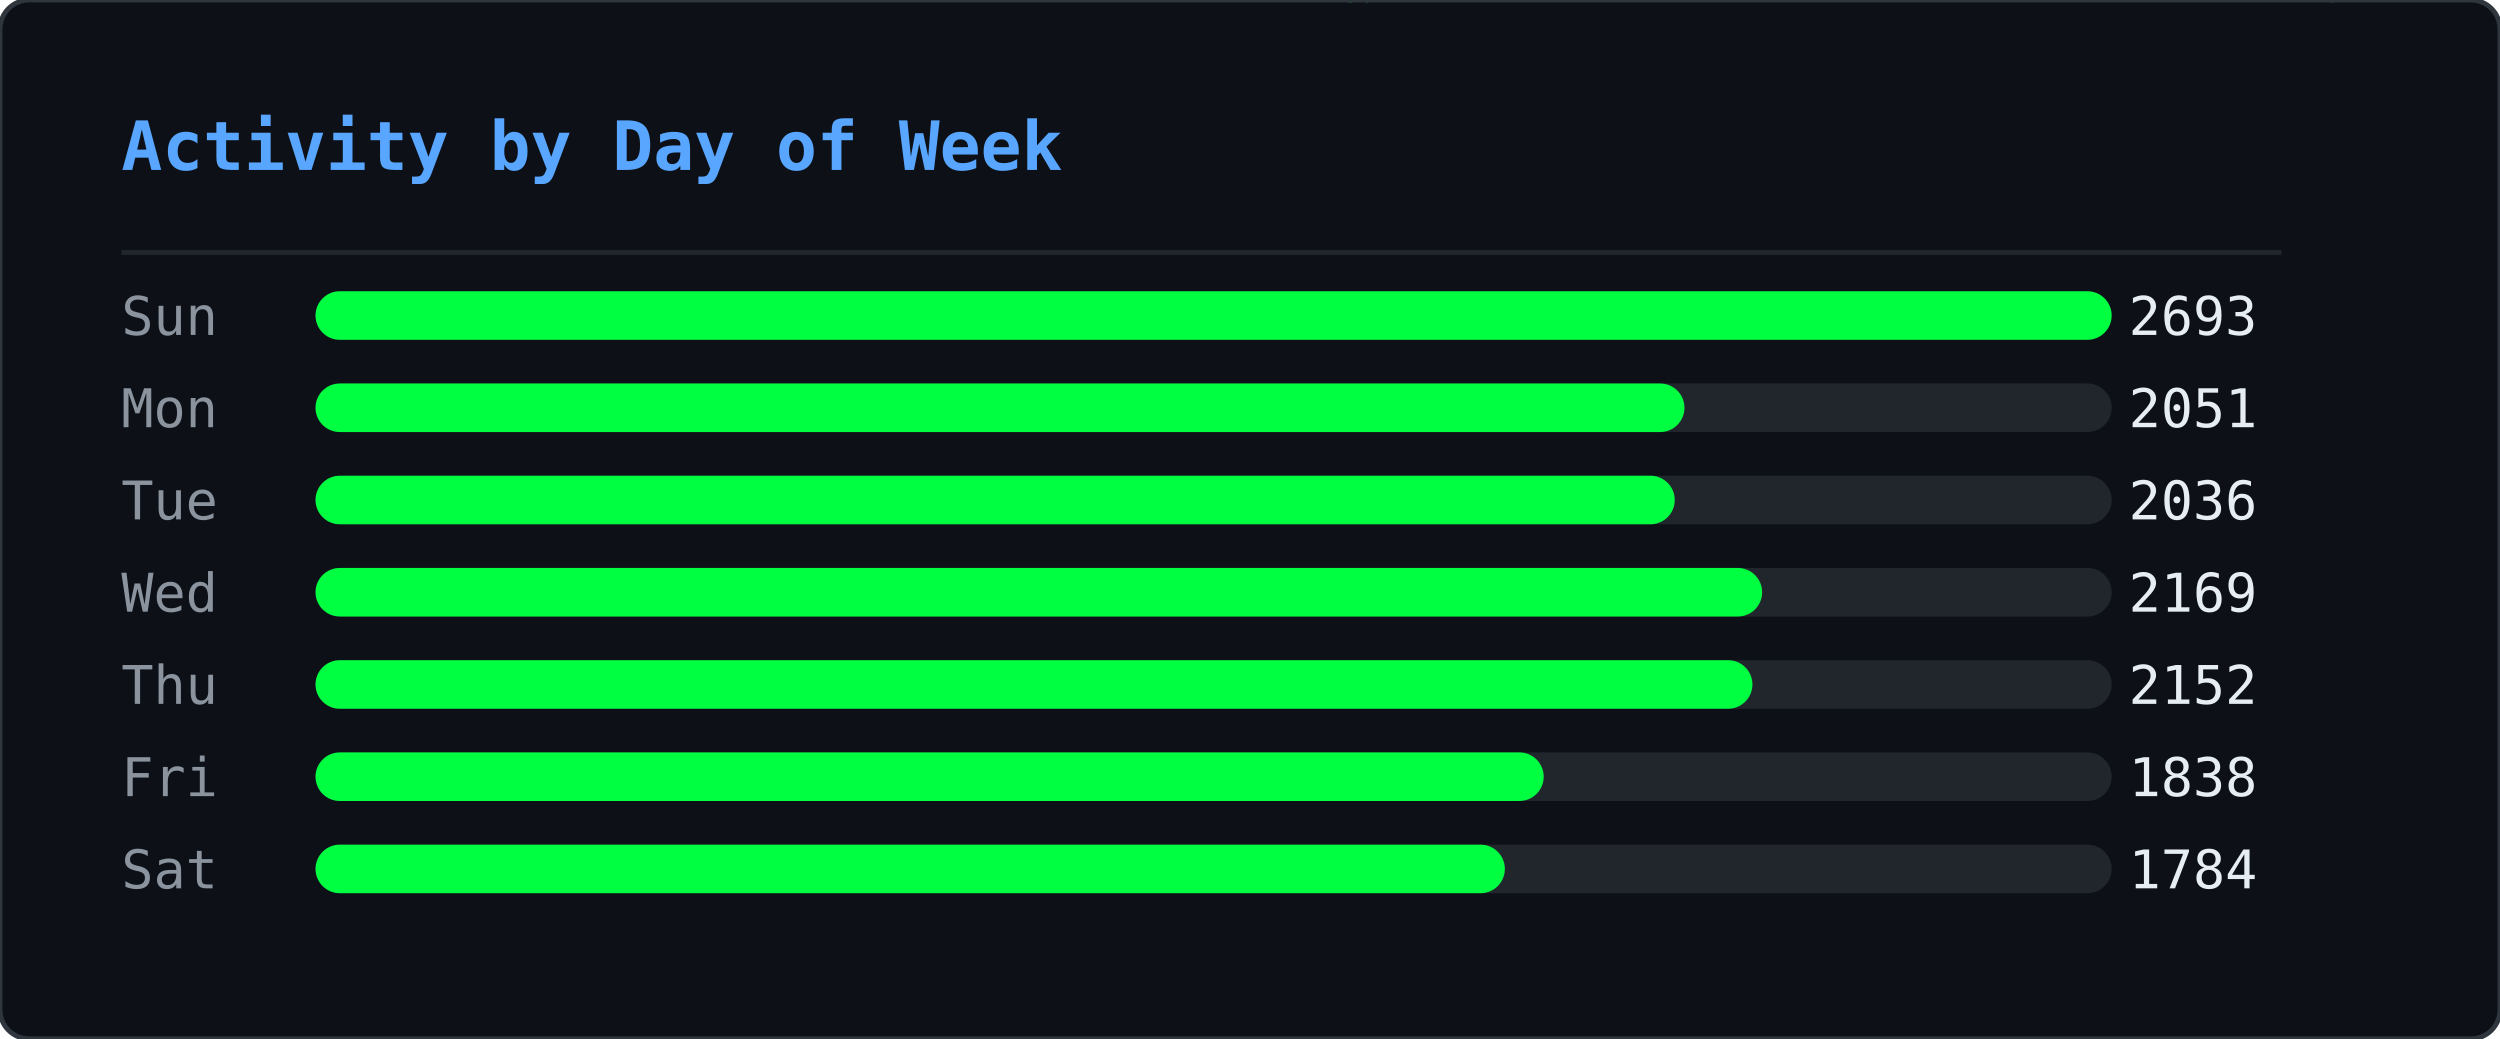
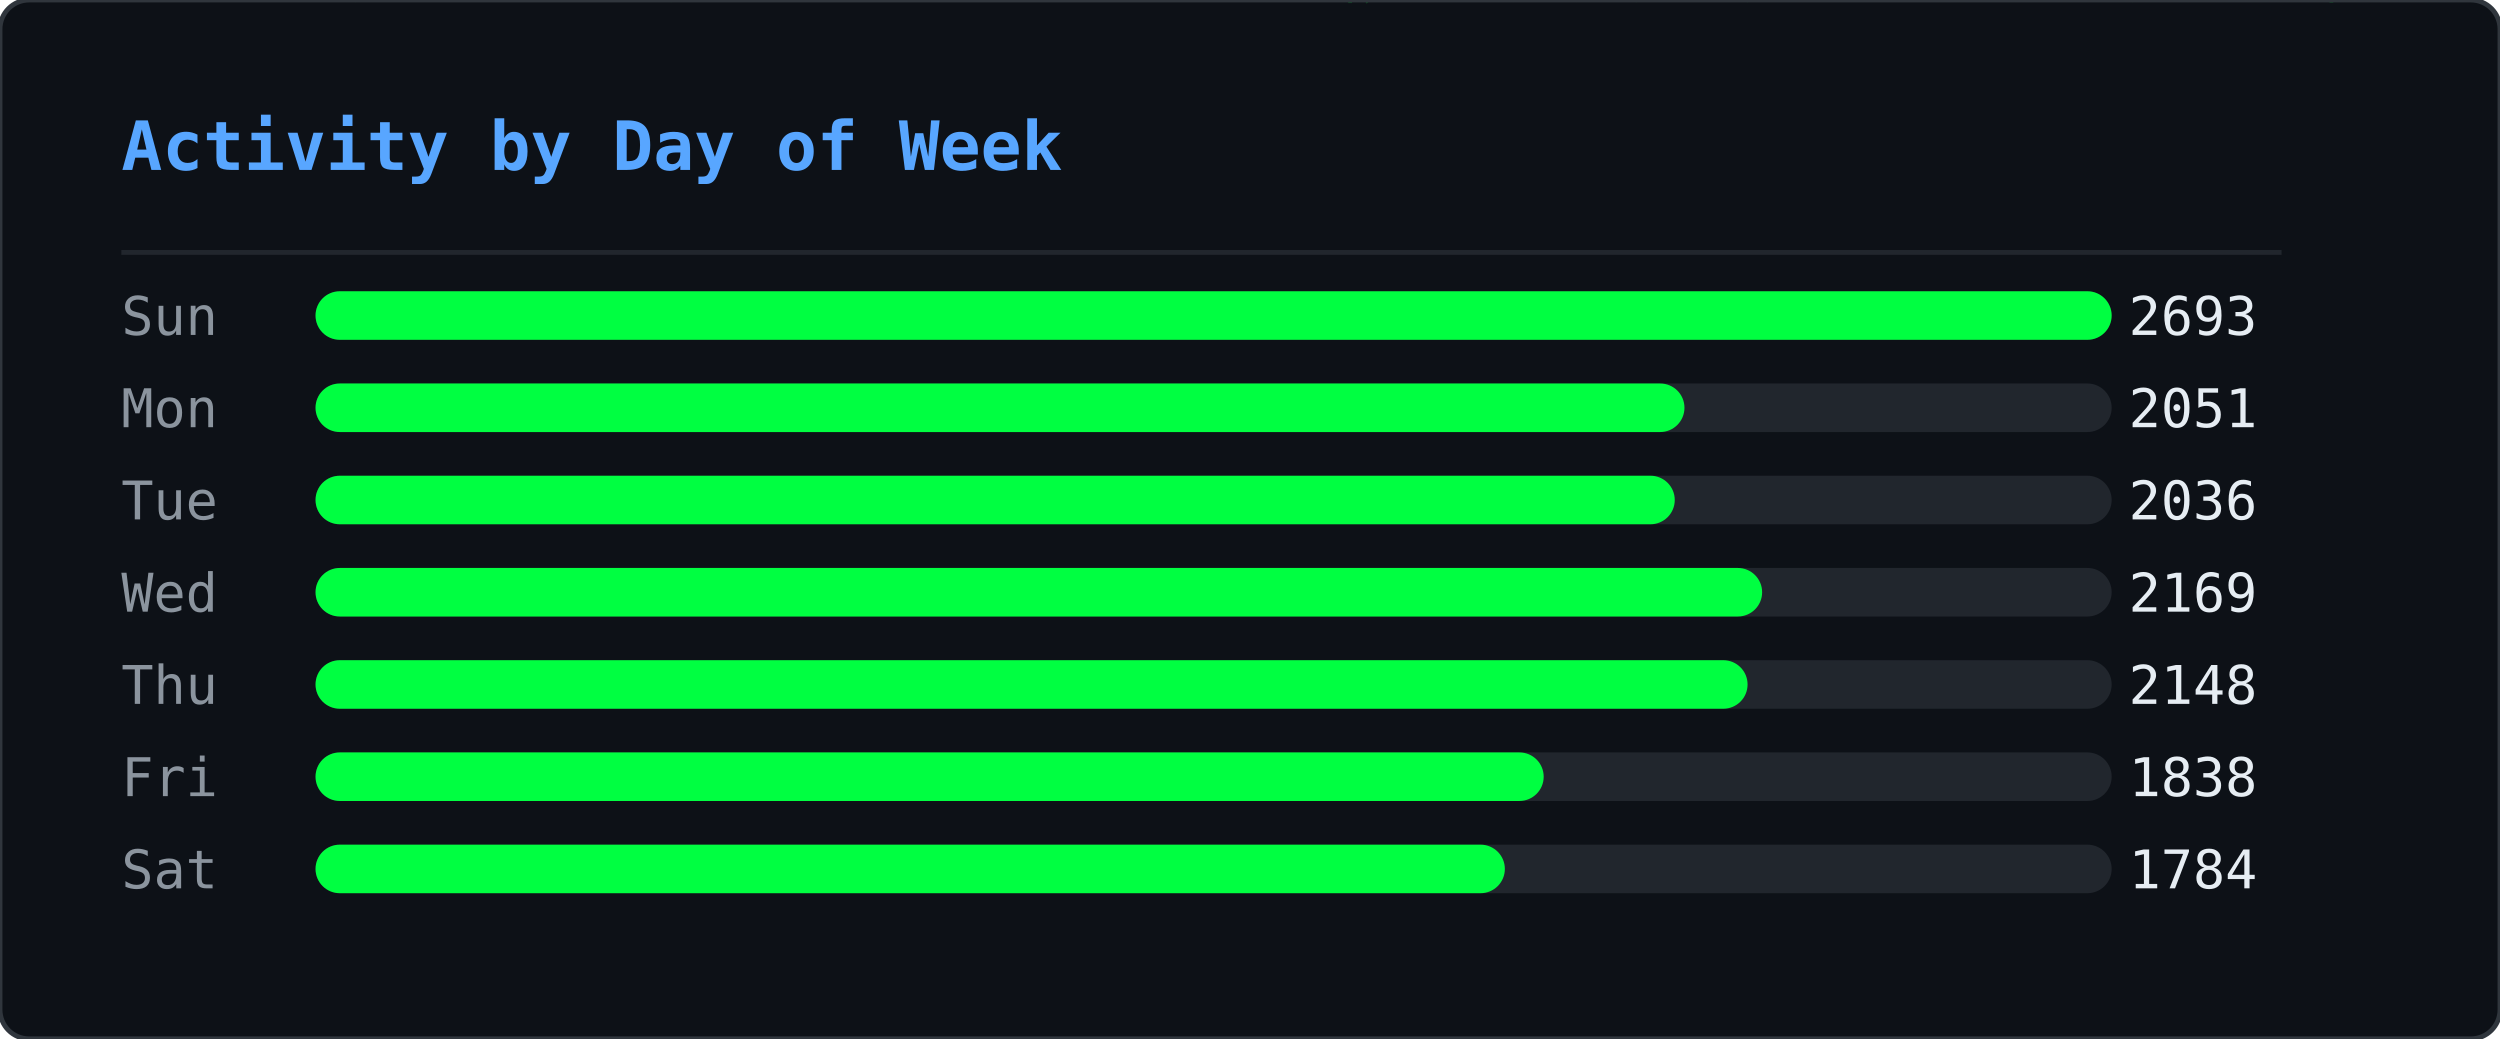
<svg xmlns="http://www.w3.org/2000/svg" width="515" height="214" viewBox="0 0 515 214">
  <defs>
    <clipPath id="ghm-clip">
      <rect width="515" height="214" rx="6" />
    </clipPath>
  </defs>
  <rect width="515" height="214" rx="6" fill="#0d1117" />
  <g clip-path="url(#ghm-clip)">
    <g opacity="0.22">
      <style>@keyframes ghm0{from{transform:translateY(-74px)}to{transform:translateY(228px)}}@keyframes ghm1{from{transform:translateY(-46px)}to{transform:translateY(228px)}}@keyframes ghm2{from{transform:translateY(-46px)}to{transform:translateY(228px)}}@keyframes ghm3{from{transform:translateY(-46px)}to{transform:translateY(228px)}}@keyframes ghm4{from{transform:translateY(-46px)}to{transform:translateY(228px)}}@keyframes ghm5{from{transform:translateY(-46px)}to{transform:translateY(228px)}}@keyframes ghm6{from{transform:translateY(-46px)}to{transform:translateY(228px)}}@keyframes ghm7{from{transform:translateY(-46px)}to{transform:translateY(228px)}}@keyframes ghm8{from{transform:translateY(-46px)}to{transform:translateY(228px)}}@keyframes ghm9{from{transform:translateY(-46px)}to{transform:translateY(228px)}}@keyframes ghm10{from{transform:translateY(-46px)}to{transform:translateY(228px)}}@keyframes ghm11{from{transform:translateY(-46px)}to{transform:translateY(228px)}}@keyframes ghm12{from{transform:translateY(-46px)}to{transform:translateY(228px)}}@keyframes ghm13{from{transform:translateY(-46px)}to{transform:translateY(228px)}}@keyframes ghm14{from{transform:translateY(-46px)}to{transform:translateY(228px)}}@keyframes ghm15{from{transform:translateY(-46px)}to{transform:translateY(228px)}}@keyframes ghm16{from{transform:translateY(-46px)}to{transform:translateY(228px)}}@keyframes ghm17{from{transform:translateY(-46px)}to{transform:translateY(228px)}}@keyframes ghm18{from{transform:translateY(-46px)}to{transform:translateY(228px)}}@keyframes ghm19{from{transform:translateY(-46px)}to{transform:translateY(228px)}}@keyframes ghm20{from{transform:translateY(-46px)}to{transform:translateY(228px)}}@keyframes ghm21{from{transform:translateY(-46px)}to{transform:translateY(228px)}}@keyframes ghm22{from{transform:translateY(-46px)}to{transform:translateY(228px)}}@keyframes ghm23{from{transform:translateY(-46px)}to{transform:translateY(228px)}}@keyframes ghm24{from{transform:translateY(-46px)}to{transform:translateY(228px)}}@keyframes ghm25{from{transform:translateY(-46px)}to{transform:translateY(228px)}}@keyframes ghm26{from{transform:translateY(-46px)}to{transform:translateY(228px)}}@keyframes ghm27{from{transform:translateY(-46px)}to{transform:translateY(228px)}}@keyframes ghm28{from{transform:translateY(-46px)}to{transform:translateY(228px)}}@keyframes ghm29{from{transform:translateY(-46px)}to{transform:translateY(228px)}}@keyframes ghm30{from{transform:translateY(-46px)}to{transform:translateY(228px)}}@keyframes ghm31{from{transform:translateY(-46px)}to{transform:translateY(228px)}}@keyframes ghm32{from{transform:translateY(-46px)}to{transform:translateY(228px)}}@keyframes ghm33{from{transform:translateY(-46px)}to{transform:translateY(228px)}}@keyframes ghm34{from{transform:translateY(-46px)}to{transform:translateY(228px)}}@keyframes ghm35{from{transform:translateY(-46px)}to{transform:translateY(228px)}}@keyframes ghm36{from{transform:translateY(-46px)}to{transform:translateY(228px)}}@keyframes ghm37{from{transform:translateY(-46px)}to{transform:translateY(228px)}}@keyframes ghm38{from{transform:translateY(-46px)}to{transform:translateY(228px)}}</style>
      <g style="animation:ghm0 1.57s linear infinite;animation-delay:-0.90s">
        <text x="407" y="0" font-family="monospace" font-size="12" fill="#00ff41">ﾇ</text>
        <text x="407" y="-14" font-family="monospace" font-size="12" fill="#00ff41" opacity="0.83">ｩ</text>
        <text x="407" y="-28" font-family="monospace" font-size="12" fill="#00ff41" opacity="0.67">ﾏ</text>
        <text x="407" y="-42" font-family="monospace" font-size="12" fill="#00ff41" opacity="0.50">ﾖ</text>
        <text x="407" y="-56" font-family="monospace" font-size="12" fill="#00ff41" opacity="0.33">ｶ</text>
        <text x="407" y="-70" font-family="monospace" font-size="12" fill="#00ff41" opacity="0.17">ﾇ</text>
      </g>
      <g style="animation:ghm1 2.57s linear infinite;animation-delay:-0.67s">
        <text x="280" y="0" font-family="monospace" font-size="12" fill="#00ff41">ﾀ</text>
        <text x="280" y="-14" font-family="monospace" font-size="12" fill="#00ff41" opacity="0.75">4</text>
        <text x="280" y="-28" font-family="monospace" font-size="12" fill="#00ff41" opacity="0.50">ｺ</text>
        <text x="280" y="-42" font-family="monospace" font-size="12" fill="#00ff41" opacity="0.25">ﾄ</text>
      </g>
      <g style="animation:ghm2 2.24s linear infinite;animation-delay:-0.15s">
        <text x="437" y="0" font-family="monospace" font-size="12" fill="#00ff41">ｳ</text>
        <text x="437" y="-14" font-family="monospace" font-size="12" fill="#00ff41" opacity="0.75">ﾁ</text>
        <text x="437" y="-28" font-family="monospace" font-size="12" fill="#00ff41" opacity="0.50">ｾ</text>
        <text x="437" y="-42" font-family="monospace" font-size="12" fill="#00ff41" opacity="0.25">ﾍ</text>
      </g>
      <g style="animation:ghm3 1.99s linear infinite;animation-delay:-0.92s">
        <text x="330" y="0" font-family="monospace" font-size="12" fill="#00ff41">ﾛ</text>
        <text x="330" y="-14" font-family="monospace" font-size="12" fill="#00ff41" opacity="0.75">ﾜ</text>
        <text x="330" y="-28" font-family="monospace" font-size="12" fill="#00ff41" opacity="0.50">ｪ</text>
        <text x="330" y="-42" font-family="monospace" font-size="12" fill="#00ff41" opacity="0.25">8</text>
      </g>
      <g style="animation:ghm4 1.84s linear infinite;animation-delay:-0.38s">
        <text x="237" y="0" font-family="monospace" font-size="12" fill="#00ff41">3</text>
        <text x="237" y="-14" font-family="monospace" font-size="12" fill="#00ff41" opacity="0.75">ﾃ</text>
        <text x="237" y="-28" font-family="monospace" font-size="12" fill="#00ff41" opacity="0.50">ﾋ</text>
        <text x="237" y="-42" font-family="monospace" font-size="12" fill="#00ff41" opacity="0.25">ﾓ</text>
      </g>
      <g style="animation:ghm5 2.70s linear infinite;animation-delay:-2.61s">
        <text x="358" y="0" font-family="monospace" font-size="12" fill="#00ff41">ｦ</text>
        <text x="358" y="-14" font-family="monospace" font-size="12" fill="#00ff41" opacity="0.75">ﾐ</text>
        <text x="358" y="-28" font-family="monospace" font-size="12" fill="#00ff41" opacity="0.50">9</text>
        <text x="358" y="-42" font-family="monospace" font-size="12" fill="#00ff41" opacity="0.25">9</text>
      </g>
      <g style="animation:ghm6 2.14s linear infinite;animation-delay:-1.62s">
        <text x="136" y="0" font-family="monospace" font-size="12" fill="#00ff41">ﾓ</text>
        <text x="136" y="-14" font-family="monospace" font-size="12" fill="#00ff41" opacity="0.75">ｵ</text>
        <text x="136" y="-28" font-family="monospace" font-size="12" fill="#00ff41" opacity="0.50">ﾈ</text>
        <text x="136" y="-42" font-family="monospace" font-size="12" fill="#00ff41" opacity="0.25">ｵ</text>
      </g>
      <g style="animation:ghm7 2.37s linear infinite;animation-delay:-1.35s">
        <text x="54" y="0" font-family="monospace" font-size="12" fill="#00ff41">ｶ</text>
        <text x="54" y="-14" font-family="monospace" font-size="12" fill="#00ff41" opacity="0.75">ﾁ</text>
        <text x="54" y="-28" font-family="monospace" font-size="12" fill="#00ff41" opacity="0.50">ｼ</text>
        <text x="54" y="-42" font-family="monospace" font-size="12" fill="#00ff41" opacity="0.25">6</text>
      </g>
      <g style="animation:ghm8 1.63s linear infinite;animation-delay:-0.55s">
        <text x="77" y="0" font-family="monospace" font-size="12" fill="#00ff41">ｫ</text>
        <text x="77" y="-14" font-family="monospace" font-size="12" fill="#00ff41" opacity="0.75">ﾝ</text>
        <text x="77" y="-28" font-family="monospace" font-size="12" fill="#00ff41" opacity="0.50">ﾈ</text>
        <text x="77" y="-42" font-family="monospace" font-size="12" fill="#00ff41" opacity="0.25">ﾉ</text>
      </g>
      <g style="animation:ghm9 2.35s linear infinite;animation-delay:-1.04s">
        <text x="476" y="0" font-family="monospace" font-size="12" fill="#00ff41">ｮ</text>
        <text x="476" y="-14" font-family="monospace" font-size="12" fill="#00ff41" opacity="0.75">ﾚ</text>
        <text x="476" y="-28" font-family="monospace" font-size="12" fill="#00ff41" opacity="0.50">ﾌ</text>
        <text x="476" y="-42" font-family="monospace" font-size="12" fill="#00ff41" opacity="0.25">ｴ</text>
      </g>
      <g style="animation:ghm10 1.87s linear infinite;animation-delay:-1.28s">
        <text x="259" y="0" font-family="monospace" font-size="12" fill="#00ff41">ﾃ</text>
        <text x="259" y="-14" font-family="monospace" font-size="12" fill="#00ff41" opacity="0.75">ﾎ</text>
        <text x="259" y="-28" font-family="monospace" font-size="12" fill="#00ff41" opacity="0.50">ﾎ</text>
        <text x="259" y="-42" font-family="monospace" font-size="12" fill="#00ff41" opacity="0.25">ﾖ</text>
      </g>
      <g style="animation:ghm11 3.13s linear infinite;animation-delay:-0.70s">
        <text x="323" y="0" font-family="monospace" font-size="12" fill="#00ff41">ｱ</text>
        <text x="323" y="-14" font-family="monospace" font-size="12" fill="#00ff41" opacity="0.75">ﾈ</text>
        <text x="323" y="-28" font-family="monospace" font-size="12" fill="#00ff41" opacity="0.50">ﾔ</text>
        <text x="323" y="-42" font-family="monospace" font-size="12" fill="#00ff41" opacity="0.25">ﾙ</text>
      </g>
      <g style="animation:ghm12 3.15s linear infinite;animation-delay:-2.99s">
        <text x="308" y="0" font-family="monospace" font-size="12" fill="#00ff41">ﾏ</text>
        <text x="308" y="-14" font-family="monospace" font-size="12" fill="#00ff41" opacity="0.75">ﾀ</text>
        <text x="308" y="-28" font-family="monospace" font-size="12" fill="#00ff41" opacity="0.50">ﾈ</text>
        <text x="308" y="-42" font-family="monospace" font-size="12" fill="#00ff41" opacity="0.25">ｺ</text>
      </g>
      <g style="animation:ghm13 2.21s linear infinite;animation-delay:-0.72s">
        <text x="500" y="0" font-family="monospace" font-size="12" fill="#00ff41">ﾐ</text>
        <text x="500" y="-14" font-family="monospace" font-size="12" fill="#00ff41" opacity="0.75">ｻ</text>
        <text x="500" y="-28" font-family="monospace" font-size="12" fill="#00ff41" opacity="0.50">1</text>
        <text x="500" y="-42" font-family="monospace" font-size="12" fill="#00ff41" opacity="0.25">ﾏ</text>
      </g>
      <g style="animation:ghm14 1.77s linear infinite;animation-delay:-1.04s">
        <text x="74" y="0" font-family="monospace" font-size="12" fill="#00ff41">ﾚ</text>
        <text x="74" y="-14" font-family="monospace" font-size="12" fill="#00ff41" opacity="0.75">0</text>
        <text x="74" y="-28" font-family="monospace" font-size="12" fill="#00ff41" opacity="0.50">ｵ</text>
        <text x="74" y="-42" font-family="monospace" font-size="12" fill="#00ff41" opacity="0.25">ﾂ</text>
      </g>
      <g style="animation:ghm15 2.15s linear infinite;animation-delay:-0.98s">
        <text x="18" y="0" font-family="monospace" font-size="12" fill="#00ff41">3</text>
        <text x="18" y="-14" font-family="monospace" font-size="12" fill="#00ff41" opacity="0.75">ﾝ</text>
        <text x="18" y="-28" font-family="monospace" font-size="12" fill="#00ff41" opacity="0.50">ﾅ</text>
        <text x="18" y="-42" font-family="monospace" font-size="12" fill="#00ff41" opacity="0.25">4</text>
      </g>
      <g style="animation:ghm16 3.18s linear infinite;animation-delay:-1.04s">
        <text x="248" y="0" font-family="monospace" font-size="12" fill="#00ff41">ﾁ</text>
        <text x="248" y="-14" font-family="monospace" font-size="12" fill="#00ff41" opacity="0.75">2</text>
        <text x="248" y="-28" font-family="monospace" font-size="12" fill="#00ff41" opacity="0.50">ｲ</text>
        <text x="248" y="-42" font-family="monospace" font-size="12" fill="#00ff41" opacity="0.25">3</text>
      </g>
      <g style="animation:ghm17 3.13s linear infinite;animation-delay:-1.82s">
        <text x="301" y="0" font-family="monospace" font-size="12" fill="#00ff41">ﾎ</text>
        <text x="301" y="-14" font-family="monospace" font-size="12" fill="#00ff41" opacity="0.75">ﾜ</text>
        <text x="301" y="-28" font-family="monospace" font-size="12" fill="#00ff41" opacity="0.50">ｸ</text>
        <text x="301" y="-42" font-family="monospace" font-size="12" fill="#00ff41" opacity="0.25">ｼ</text>
      </g>
      <g style="animation:ghm18 2.52s linear infinite;animation-delay:-1.46s">
        <text x="334" y="0" font-family="monospace" font-size="12" fill="#00ff41">ｷ</text>
        <text x="334" y="-14" font-family="monospace" font-size="12" fill="#00ff41" opacity="0.75">6</text>
        <text x="334" y="-28" font-family="monospace" font-size="12" fill="#00ff41" opacity="0.50">ｩ</text>
        <text x="334" y="-42" font-family="monospace" font-size="12" fill="#00ff41" opacity="0.25">ｸ</text>
      </g>
      <g style="animation:ghm19 1.94s linear infinite;animation-delay:-0.80s">
        <text x="331" y="0" font-family="monospace" font-size="12" fill="#00ff41">ｺ</text>
        <text x="331" y="-14" font-family="monospace" font-size="12" fill="#00ff41" opacity="0.75">ｶ</text>
        <text x="331" y="-28" font-family="monospace" font-size="12" fill="#00ff41" opacity="0.50">ｴ</text>
        <text x="331" y="-42" font-family="monospace" font-size="12" fill="#00ff41" opacity="0.25">ﾓ</text>
      </g>
      <g style="animation:ghm20 2.72s linear infinite;animation-delay:-0.41s">
        <text x="475" y="0" font-family="monospace" font-size="12" fill="#00ff41">3</text>
        <text x="475" y="-14" font-family="monospace" font-size="12" fill="#00ff41" opacity="0.75">ﾊ</text>
        <text x="475" y="-28" font-family="monospace" font-size="12" fill="#00ff41" opacity="0.50">ﾓ</text>
        <text x="475" y="-42" font-family="monospace" font-size="12" fill="#00ff41" opacity="0.25">ｪ</text>
      </g>
      <g style="animation:ghm21 1.65s linear infinite;animation-delay:-0.06s">
        <text x="466" y="0" font-family="monospace" font-size="12" fill="#00ff41">ﾛ</text>
        <text x="466" y="-14" font-family="monospace" font-size="12" fill="#00ff41" opacity="0.75">0</text>
        <text x="466" y="-28" font-family="monospace" font-size="12" fill="#00ff41" opacity="0.50">ﾝ</text>
        <text x="466" y="-42" font-family="monospace" font-size="12" fill="#00ff41" opacity="0.25">ﾘ</text>
      </g>
      <g style="animation:ghm22 1.88s linear infinite;animation-delay:-0.11s">
        <text x="433" y="0" font-family="monospace" font-size="12" fill="#00ff41">ｶ</text>
        <text x="433" y="-14" font-family="monospace" font-size="12" fill="#00ff41" opacity="0.75">ﾘ</text>
        <text x="433" y="-28" font-family="monospace" font-size="12" fill="#00ff41" opacity="0.50">4</text>
        <text x="433" y="-42" font-family="monospace" font-size="12" fill="#00ff41" opacity="0.25">ｹ</text>
      </g>
      <g style="animation:ghm23 1.72s linear infinite;animation-delay:-1.29s">
        <text x="139" y="0" font-family="monospace" font-size="12" fill="#00ff41">ﾖ</text>
        <text x="139" y="-14" font-family="monospace" font-size="12" fill="#00ff41" opacity="0.75">5</text>
        <text x="139" y="-28" font-family="monospace" font-size="12" fill="#00ff41" opacity="0.50">ｳ</text>
        <text x="139" y="-42" font-family="monospace" font-size="12" fill="#00ff41" opacity="0.25">ﾚ</text>
      </g>
      <g style="animation:ghm24 3.11s linear infinite;animation-delay:-1.97s">
        <text x="160" y="0" font-family="monospace" font-size="12" fill="#00ff41">1</text>
        <text x="160" y="-14" font-family="monospace" font-size="12" fill="#00ff41" opacity="0.75">0</text>
        <text x="160" y="-28" font-family="monospace" font-size="12" fill="#00ff41" opacity="0.50">ﾘ</text>
        <text x="160" y="-42" font-family="monospace" font-size="12" fill="#00ff41" opacity="0.25">7</text>
      </g>
      <g style="animation:ghm25 2.23s linear infinite;animation-delay:-0.66s">
        <text x="439" y="0" font-family="monospace" font-size="12" fill="#00ff41">ｿ</text>
        <text x="439" y="-14" font-family="monospace" font-size="12" fill="#00ff41" opacity="0.75">ﾒ</text>
        <text x="439" y="-28" font-family="monospace" font-size="12" fill="#00ff41" opacity="0.50">ｨ</text>
        <text x="439" y="-42" font-family="monospace" font-size="12" fill="#00ff41" opacity="0.25">ｻ</text>
      </g>
      <g style="animation:ghm26 3.20s linear infinite;animation-delay:-1.89s">
        <text x="402" y="0" font-family="monospace" font-size="12" fill="#00ff41">5</text>
        <text x="402" y="-14" font-family="monospace" font-size="12" fill="#00ff41" opacity="0.75">ﾕ</text>
        <text x="402" y="-28" font-family="monospace" font-size="12" fill="#00ff41" opacity="0.50">ﾌ</text>
        <text x="402" y="-42" font-family="monospace" font-size="12" fill="#00ff41" opacity="0.25">ﾌ</text>
      </g>
      <g style="animation:ghm27 2.84s linear infinite;animation-delay:-0.59s">
        <text x="114" y="0" font-family="monospace" font-size="12" fill="#00ff41">ｱ</text>
        <text x="114" y="-14" font-family="monospace" font-size="12" fill="#00ff41" opacity="0.75">ｪ</text>
        <text x="114" y="-28" font-family="monospace" font-size="12" fill="#00ff41" opacity="0.50">0</text>
        <text x="114" y="-42" font-family="monospace" font-size="12" fill="#00ff41" opacity="0.25">3</text>
      </g>
      <g style="animation:ghm28 3.04s linear infinite;animation-delay:-0.90s">
        <text x="398" y="0" font-family="monospace" font-size="12" fill="#00ff41">ﾖ</text>
        <text x="398" y="-14" font-family="monospace" font-size="12" fill="#00ff41" opacity="0.75">ｹ</text>
        <text x="398" y="-28" font-family="monospace" font-size="12" fill="#00ff41" opacity="0.50">ﾛ</text>
        <text x="398" y="-42" font-family="monospace" font-size="12" fill="#00ff41" opacity="0.25">ﾝ</text>
      </g>
      <g style="animation:ghm29 3.08s linear infinite;animation-delay:-2.24s">
        <text x="136" y="0" font-family="monospace" font-size="12" fill="#00ff41">ｳ</text>
        <text x="136" y="-14" font-family="monospace" font-size="12" fill="#00ff41" opacity="0.75">4</text>
        <text x="136" y="-28" font-family="monospace" font-size="12" fill="#00ff41" opacity="0.50">ﾒ</text>
        <text x="136" y="-42" font-family="monospace" font-size="12" fill="#00ff41" opacity="0.25">ｾ</text>
      </g>
      <g style="animation:ghm30 1.64s linear infinite;animation-delay:-1.17s">
        <text x="151" y="0" font-family="monospace" font-size="12" fill="#00ff41">ﾒ</text>
        <text x="151" y="-14" font-family="monospace" font-size="12" fill="#00ff41" opacity="0.75">ﾙ</text>
        <text x="151" y="-28" font-family="monospace" font-size="12" fill="#00ff41" opacity="0.50">ｵ</text>
        <text x="151" y="-42" font-family="monospace" font-size="12" fill="#00ff41" opacity="0.25">ﾓ</text>
      </g>
      <g style="animation:ghm31 2.93s linear infinite;animation-delay:-2.38s">
        <text x="173" y="0" font-family="monospace" font-size="12" fill="#00ff41">ﾖ</text>
        <text x="173" y="-14" font-family="monospace" font-size="12" fill="#00ff41" opacity="0.75">9</text>
        <text x="173" y="-28" font-family="monospace" font-size="12" fill="#00ff41" opacity="0.50">9</text>
        <text x="173" y="-42" font-family="monospace" font-size="12" fill="#00ff41" opacity="0.25">ｾ</text>
      </g>
      <g style="animation:ghm32 2.81s linear infinite;animation-delay:-1.81s">
        <text x="71" y="0" font-family="monospace" font-size="12" fill="#00ff41">ｳ</text>
        <text x="71" y="-14" font-family="monospace" font-size="12" fill="#00ff41" opacity="0.75">ﾊ</text>
        <text x="71" y="-28" font-family="monospace" font-size="12" fill="#00ff41" opacity="0.50">ｺ</text>
        <text x="71" y="-42" font-family="monospace" font-size="12" fill="#00ff41" opacity="0.25">ｺ</text>
      </g>
      <g style="animation:ghm33 3.12s linear infinite;animation-delay:-1.67s">
        <text x="228" y="0" font-family="monospace" font-size="12" fill="#00ff41">ｽ</text>
        <text x="228" y="-14" font-family="monospace" font-size="12" fill="#00ff41" opacity="0.75">1</text>
        <text x="228" y="-28" font-family="monospace" font-size="12" fill="#00ff41" opacity="0.50">ﾄ</text>
        <text x="228" y="-42" font-family="monospace" font-size="12" fill="#00ff41" opacity="0.25">ﾅ</text>
      </g>
      <g style="animation:ghm34 2.99s linear infinite;animation-delay:-0.61s">
        <text x="154" y="0" font-family="monospace" font-size="12" fill="#00ff41">ﾜ</text>
        <text x="154" y="-14" font-family="monospace" font-size="12" fill="#00ff41" opacity="0.75">ｶ</text>
        <text x="154" y="-28" font-family="monospace" font-size="12" fill="#00ff41" opacity="0.50">ｬ</text>
        <text x="154" y="-42" font-family="monospace" font-size="12" fill="#00ff41" opacity="0.25">ｴ</text>
      </g>
      <g style="animation:ghm35 2.78s linear infinite;animation-delay:-2.63s">
        <text x="126" y="0" font-family="monospace" font-size="12" fill="#00ff41">ﾚ</text>
        <text x="126" y="-14" font-family="monospace" font-size="12" fill="#00ff41" opacity="0.75">ﾇ</text>
        <text x="126" y="-28" font-family="monospace" font-size="12" fill="#00ff41" opacity="0.50">ｺ</text>
        <text x="126" y="-42" font-family="monospace" font-size="12" fill="#00ff41" opacity="0.25">ｧ</text>
      </g>
      <g style="animation:ghm36 3.07s linear infinite;animation-delay:-1.25s">
        <text x="20" y="0" font-family="monospace" font-size="12" fill="#00ff41">ｸ</text>
        <text x="20" y="-14" font-family="monospace" font-size="12" fill="#00ff41" opacity="0.75">ｳ</text>
        <text x="20" y="-28" font-family="monospace" font-size="12" fill="#00ff41" opacity="0.50">ｯ</text>
        <text x="20" y="-42" font-family="monospace" font-size="12" fill="#00ff41" opacity="0.25">0</text>
      </g>
      <g style="animation:ghm37 2.26s linear infinite;animation-delay:-1.19s">
        <text x="275" y="0" font-family="monospace" font-size="12" fill="#00ff41">ｨ</text>
        <text x="275" y="-14" font-family="monospace" font-size="12" fill="#00ff41" opacity="0.75">ｱ</text>
        <text x="275" y="-28" font-family="monospace" font-size="12" fill="#00ff41" opacity="0.50">ﾓ</text>
        <text x="275" y="-42" font-family="monospace" font-size="12" fill="#00ff41" opacity="0.25">1</text>
      </g>
      <g style="animation:ghm38 1.89s linear infinite;animation-delay:-0.99s">
        <text x="183" y="0" font-family="monospace" font-size="12" fill="#00ff41">7</text>
        <text x="183" y="-14" font-family="monospace" font-size="12" fill="#00ff41" opacity="0.75">2</text>
        <text x="183" y="-28" font-family="monospace" font-size="12" fill="#00ff41" opacity="0.50">1</text>
        <text x="183" y="-42" font-family="monospace" font-size="12" fill="#00ff41" opacity="0.25">ｸ</text>
      </g>
    </g>
  </g>
  <rect width="515" height="214" rx="6" fill="none" stroke="#30363d" stroke-width="1" />
  <text x="25" y="35" font-family="monospace" font-size="14" font-weight="600" fill="#58a6ff">Activity by Day of Week</text>
  <line x1="25" y1="52" x2="470" y2="52" stroke="#21262d" stroke-width="1" />
  <text x="25" y="69" font-family="monospace" font-size="11" fill="#8b949e">Sun</text>
  <rect x="65" y="60" width="370" height="10" rx="5" fill="#21262d" />
  <rect x="65" y="60" width="370" height="10" rx="5" fill="#00ff41" />
  <text x="465" y="69" text-anchor="end" font-family="monospace" font-size="11" fill="#e6edf3">2693</text>
  <text x="25" y="88" font-family="monospace" font-size="11" fill="#8b949e">Mon</text>
  <rect x="65" y="79" width="370" height="10" rx="5" fill="#21262d" />
  <rect x="65" y="79" width="282" height="10" rx="5" fill="#00ff41" />
  <text x="465" y="88" text-anchor="end" font-family="monospace" font-size="11" fill="#e6edf3">2051</text>
  <text x="25" y="107" font-family="monospace" font-size="11" fill="#8b949e">Tue</text>
  <rect x="65" y="98" width="370" height="10" rx="5" fill="#21262d" />
  <rect x="65" y="98" width="280" height="10" rx="5" fill="#00ff41" />
  <text x="465" y="107" text-anchor="end" font-family="monospace" font-size="11" fill="#e6edf3">2036</text>
  <text x="25" y="126" font-family="monospace" font-size="11" fill="#8b949e">Wed</text>
  <rect x="65" y="117" width="370" height="10" rx="5" fill="#21262d" />
  <rect x="65" y="117" width="298" height="10" rx="5" fill="#00ff41" />
  <text x="465" y="126" text-anchor="end" font-family="monospace" font-size="11" fill="#e6edf3">2169</text>
  <text x="25" y="145" font-family="monospace" font-size="11" fill="#8b949e">Thu</text>
  <rect x="65" y="136" width="370" height="10" rx="5" fill="#21262d" />
-   <rect x="65" y="136" width="296" height="10" rx="5" fill="#00ff41" />
-   <text x="465" y="145" text-anchor="end" font-family="monospace" font-size="11" fill="#e6edf3">2152</text>
+   <rect x="65" y="136" width="295" height="10" rx="5" fill="#00ff41" />
+   <text x="465" y="145" text-anchor="end" font-family="monospace" font-size="11" fill="#e6edf3">2148</text>
  <text x="25" y="164" font-family="monospace" font-size="11" fill="#8b949e">Fri</text>
  <rect x="65" y="155" width="370" height="10" rx="5" fill="#21262d" />
  <rect x="65" y="155" width="253" height="10" rx="5" fill="#00ff41" />
  <text x="465" y="164" text-anchor="end" font-family="monospace" font-size="11" fill="#e6edf3">1838</text>
  <text x="25" y="183" font-family="monospace" font-size="11" fill="#8b949e">Sat</text>
  <rect x="65" y="174" width="370" height="10" rx="5" fill="#21262d" />
  <rect x="65" y="174" width="245" height="10" rx="5" fill="#00ff41" />
  <text x="465" y="183" text-anchor="end" font-family="monospace" font-size="11" fill="#e6edf3">1784</text>
</svg>
